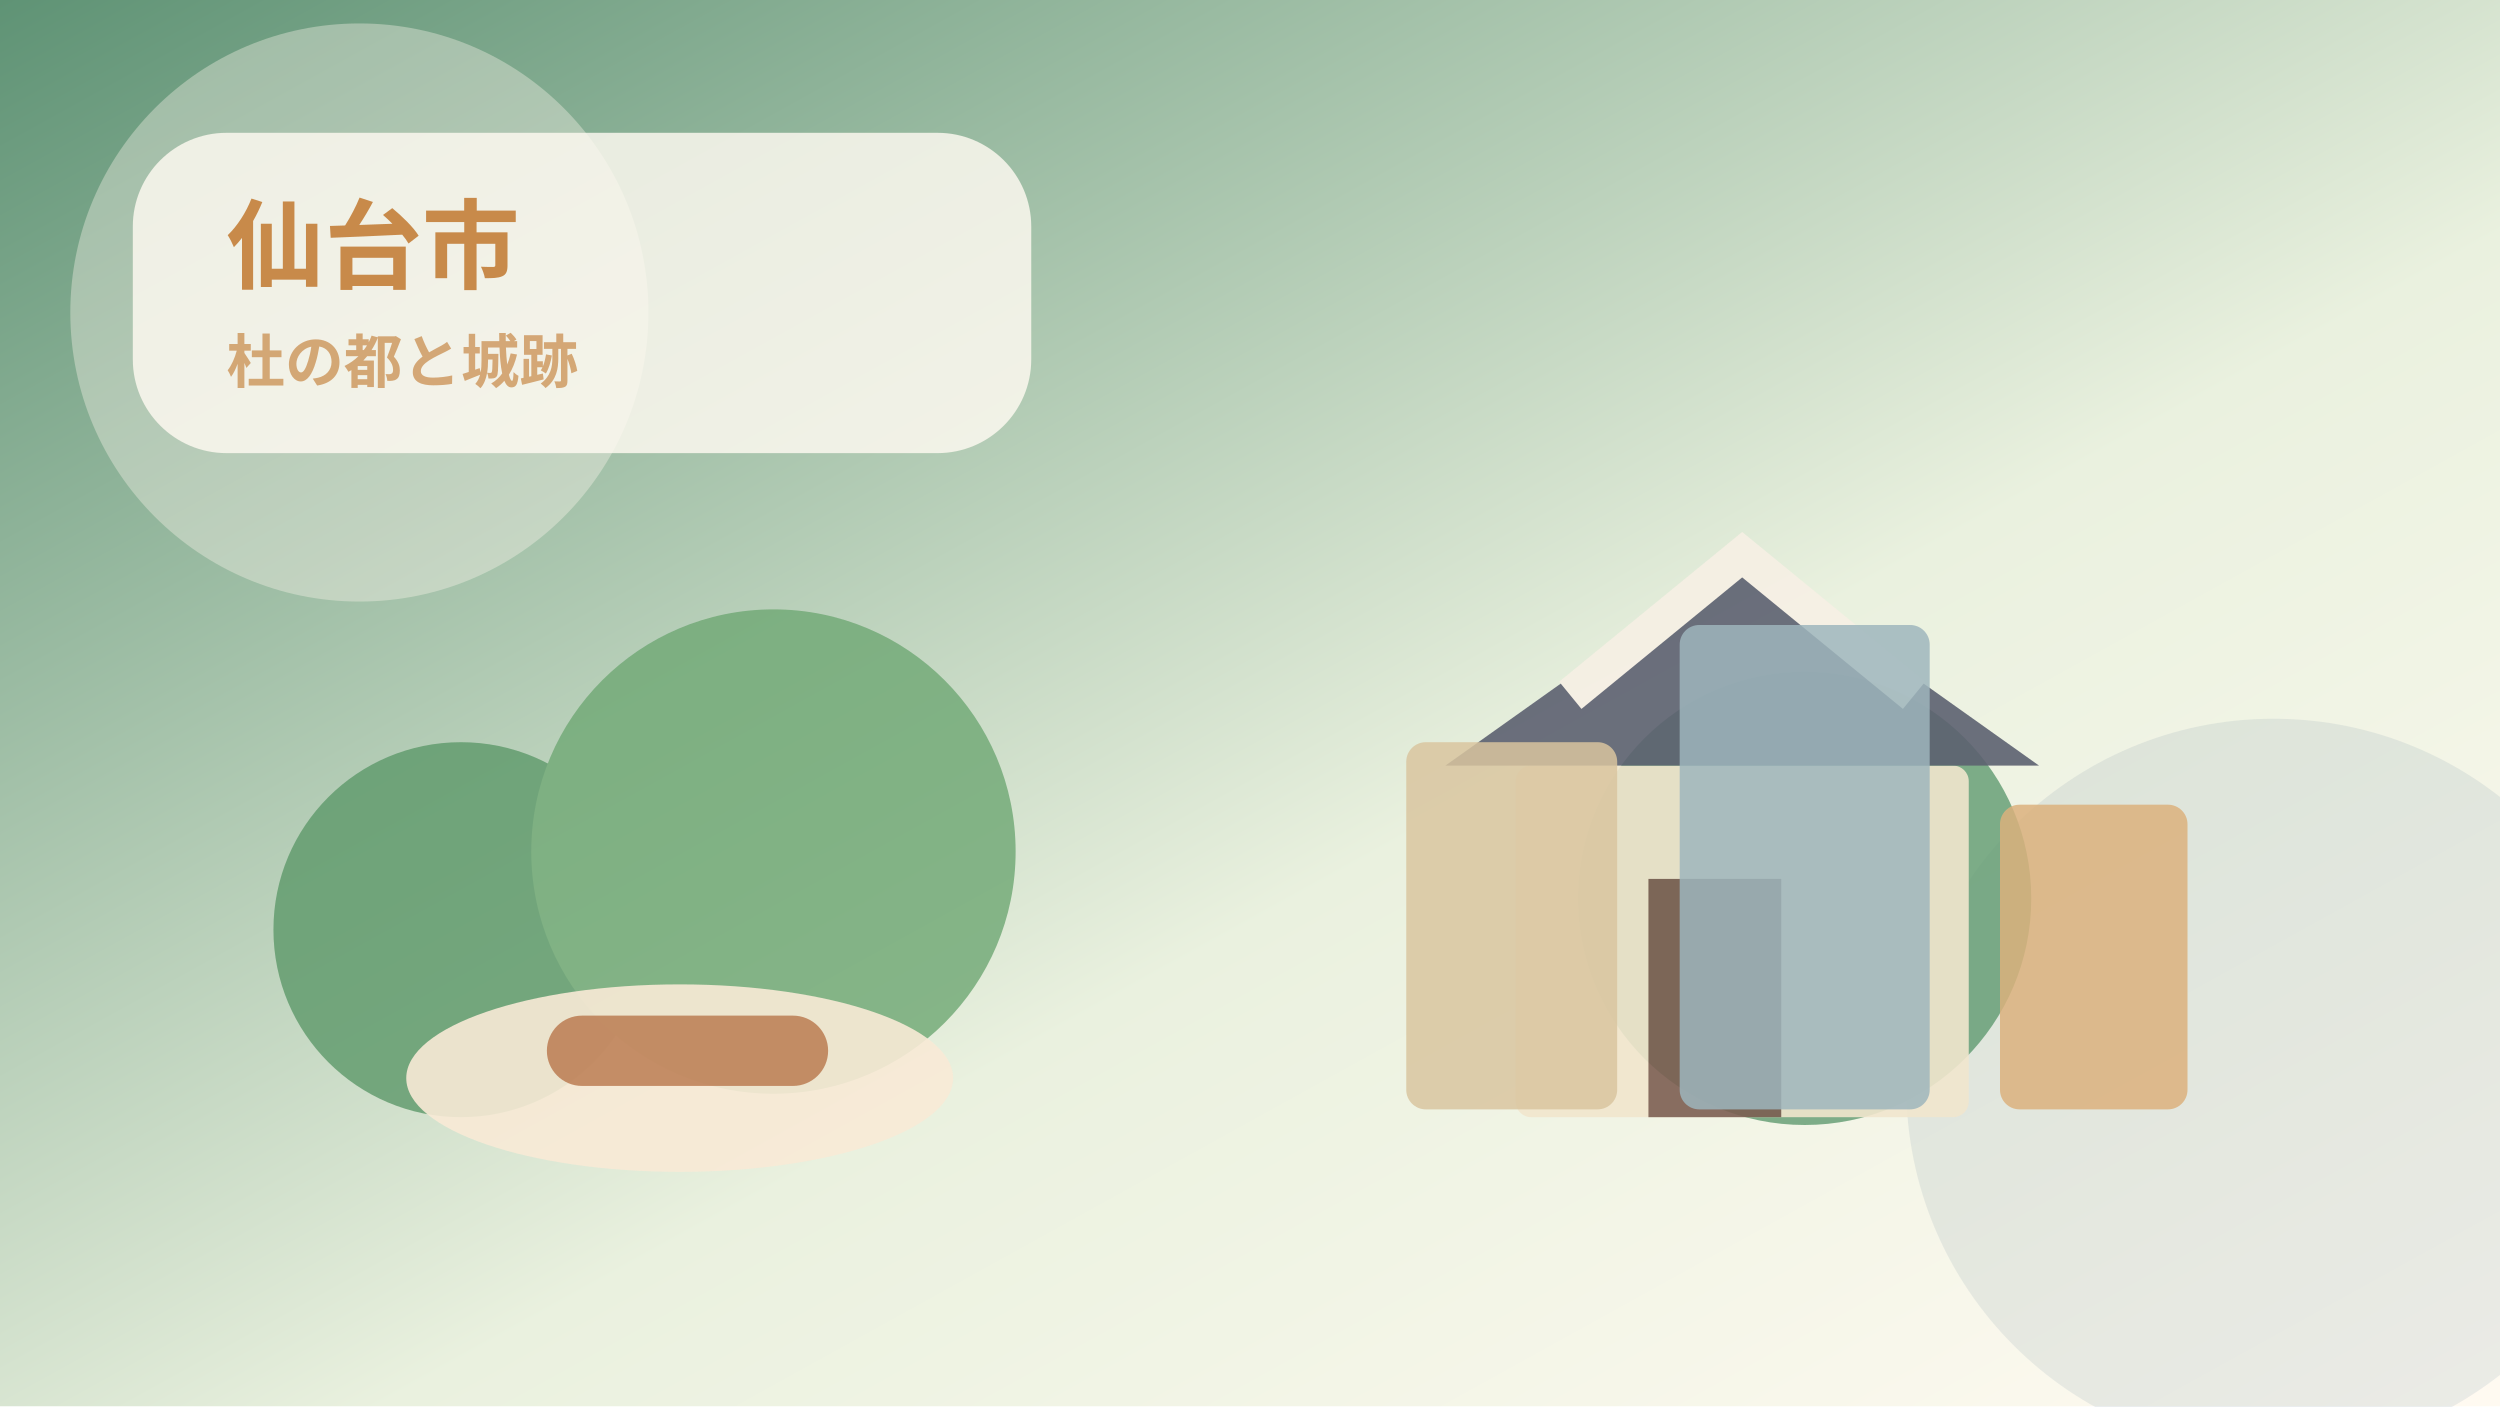
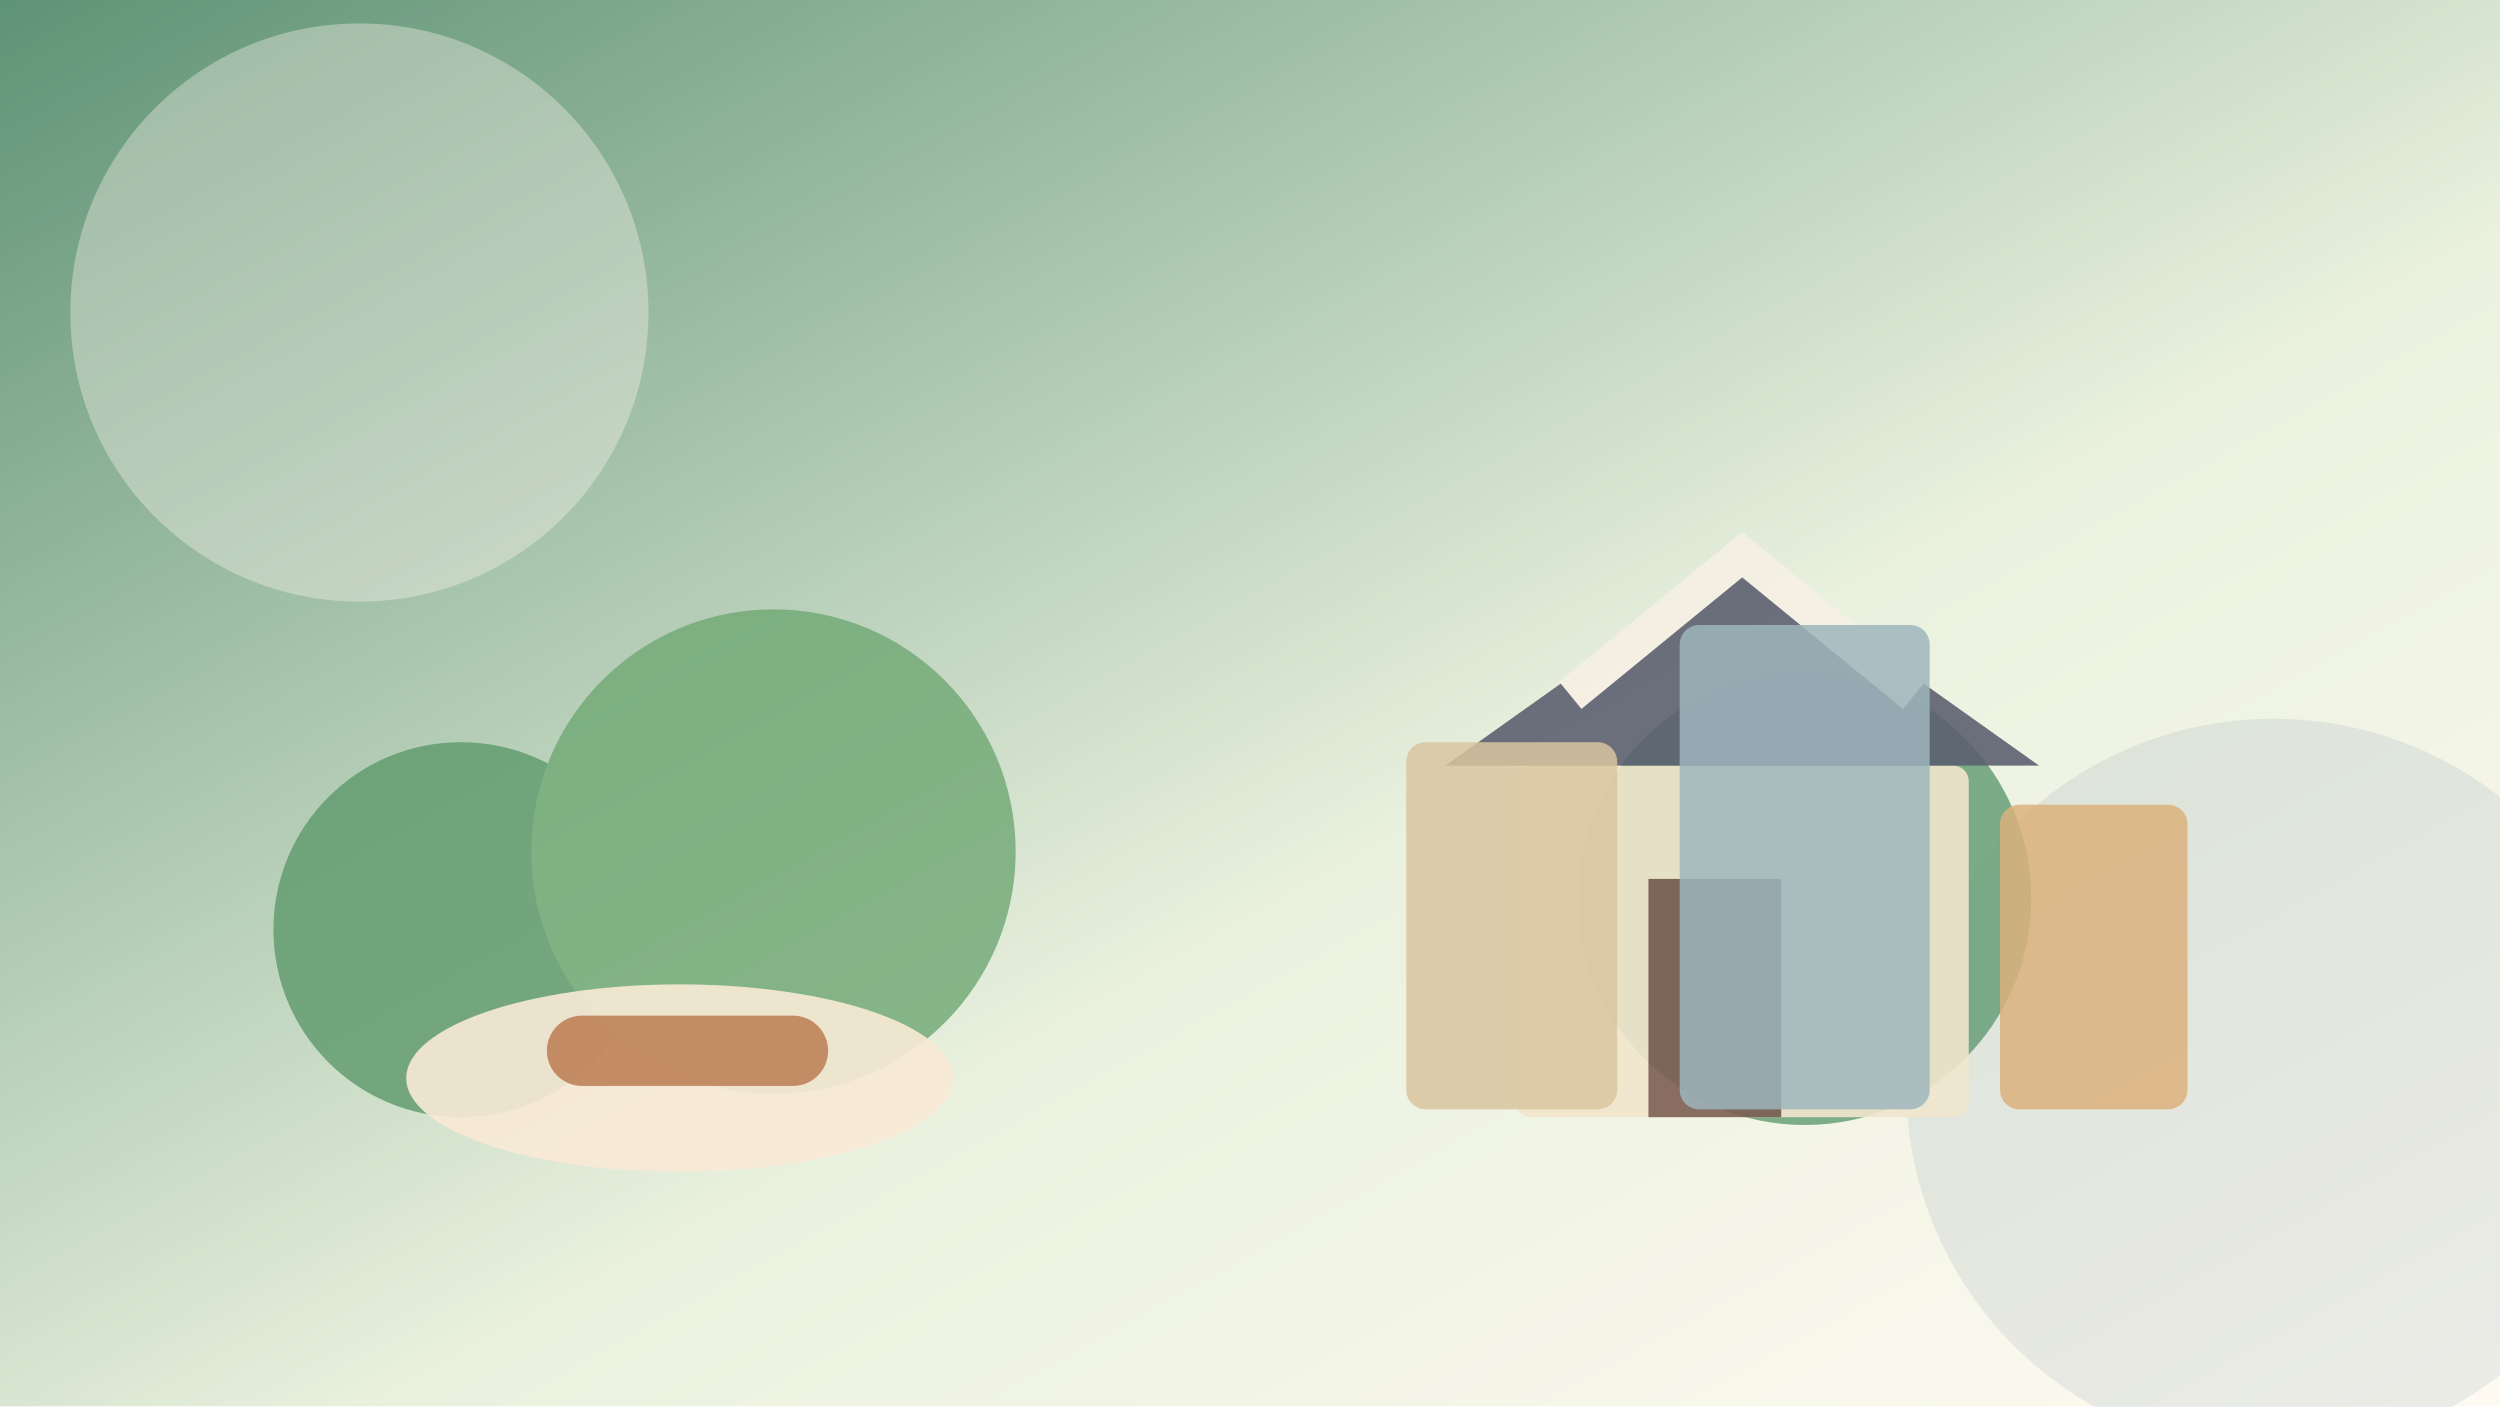
<svg xmlns="http://www.w3.org/2000/svg" viewBox="0 0 640 360" role="img" aria-labelledby="title desc">
  <defs>
    <linearGradient id="sky" x1="0" y1="0" x2="1" y2="1">
      <stop offset="0%" stop-color="#5f9375" />
      <stop offset="58%" stop-color="#eaf1df" />
      <stop offset="100%" stop-color="#fffaf1" />
    </linearGradient>
    <style>
      :root { --bg:#5f9375; --light:#eaf1df; --accent:#4d6d8a; --dark:#c88a4a; }
-       text { font-family: "Yu Gothic", "Hiragino Sans", "Noto Sans JP", sans-serif; }
    </style>
  </defs>
  <rect width="640" height="360" rx="0" fill="url(#sky)" />
  <circle cx="92" cy="80" r="74" fill="#fff8ed" opacity=".36" />
  <circle cx="582" cy="278" r="94" fill="#4d6d8a" opacity=".11" />
  <g opacity=".82">
    <circle cx="118" cy="238" r="48" fill="#5f9a6b" />
    <circle cx="198" cy="218" r="62" fill="#70a875" />
    <circle cx="462" cy="230" r="58" fill="#639c73" />
  </g>
  <g opacity=".9">
    <rect x="388" y="196" width="116" height="90" rx="4" fill="#f1e5cd" />
    <path d="M370 196 L446 142 L522 196 Z" fill="#5c6070" />
    <rect x="422" y="225" width="34" height="61" fill="#7c5e52" />
    <path d="M402 178 L446 142 L490 178" fill="none" stroke="#f6efe4" stroke-width="9" />
  </g>
  <g opacity=".84">
    <rect x="360" y="190" width="54" height="94" rx="5" fill="#d9c59f" />
    <rect x="430" y="160" width="64" height="124" rx="5" fill="#9eb5bd" />
    <rect x="512" y="206" width="48" height="78" rx="5" fill="#dcb17c" />
  </g>
  <ellipse cx="174" cy="276" rx="70" ry="24" fill="#f8ead6" opacity=".9" />
  <rect x="140" y="260" width="72" height="18" rx="9" fill="#b8754a" opacity=".8" />
-   <rect x="34" y="34" width="230" height="82" rx="24" fill="#fffaf1" opacity=".82" />
-   <text x="58" y="72" font-size="25" font-weight="700" fill="#c88a4a">仙台市</text>
-   <text x="58" y="98" font-size="15" font-weight="600" fill="#c88a4a" opacity=".72">杜の都と城跡</text>
</svg>
